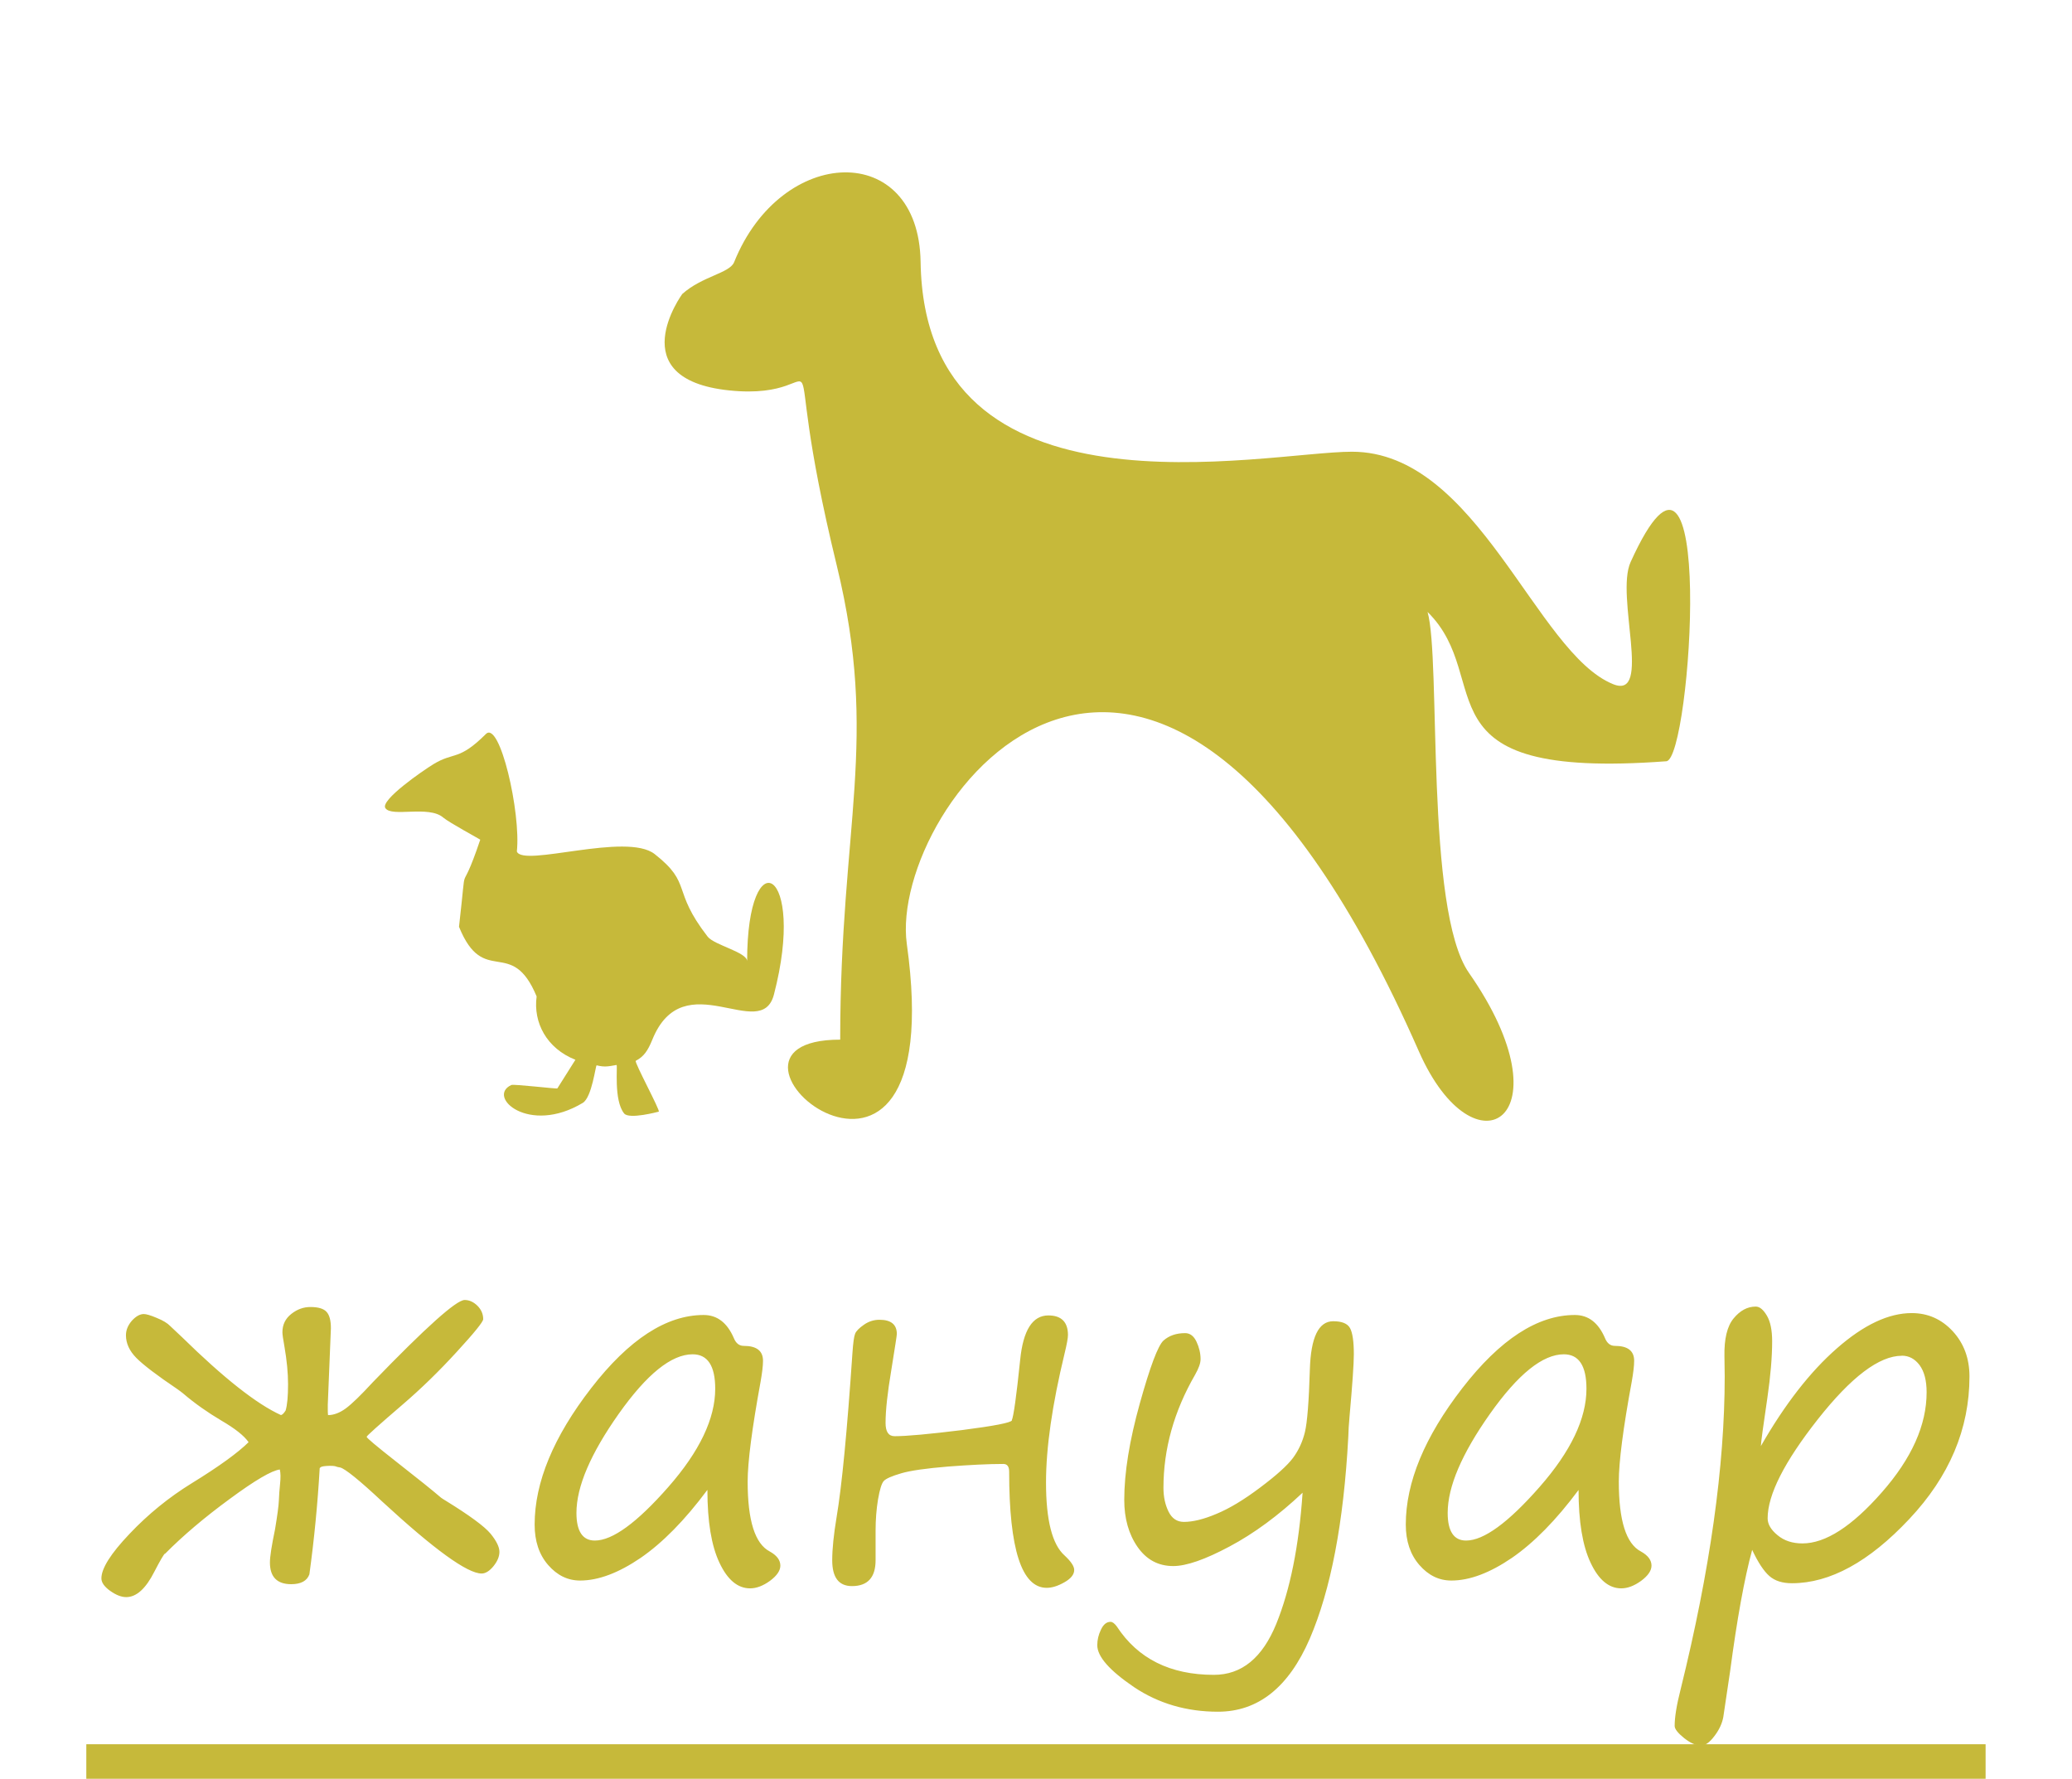
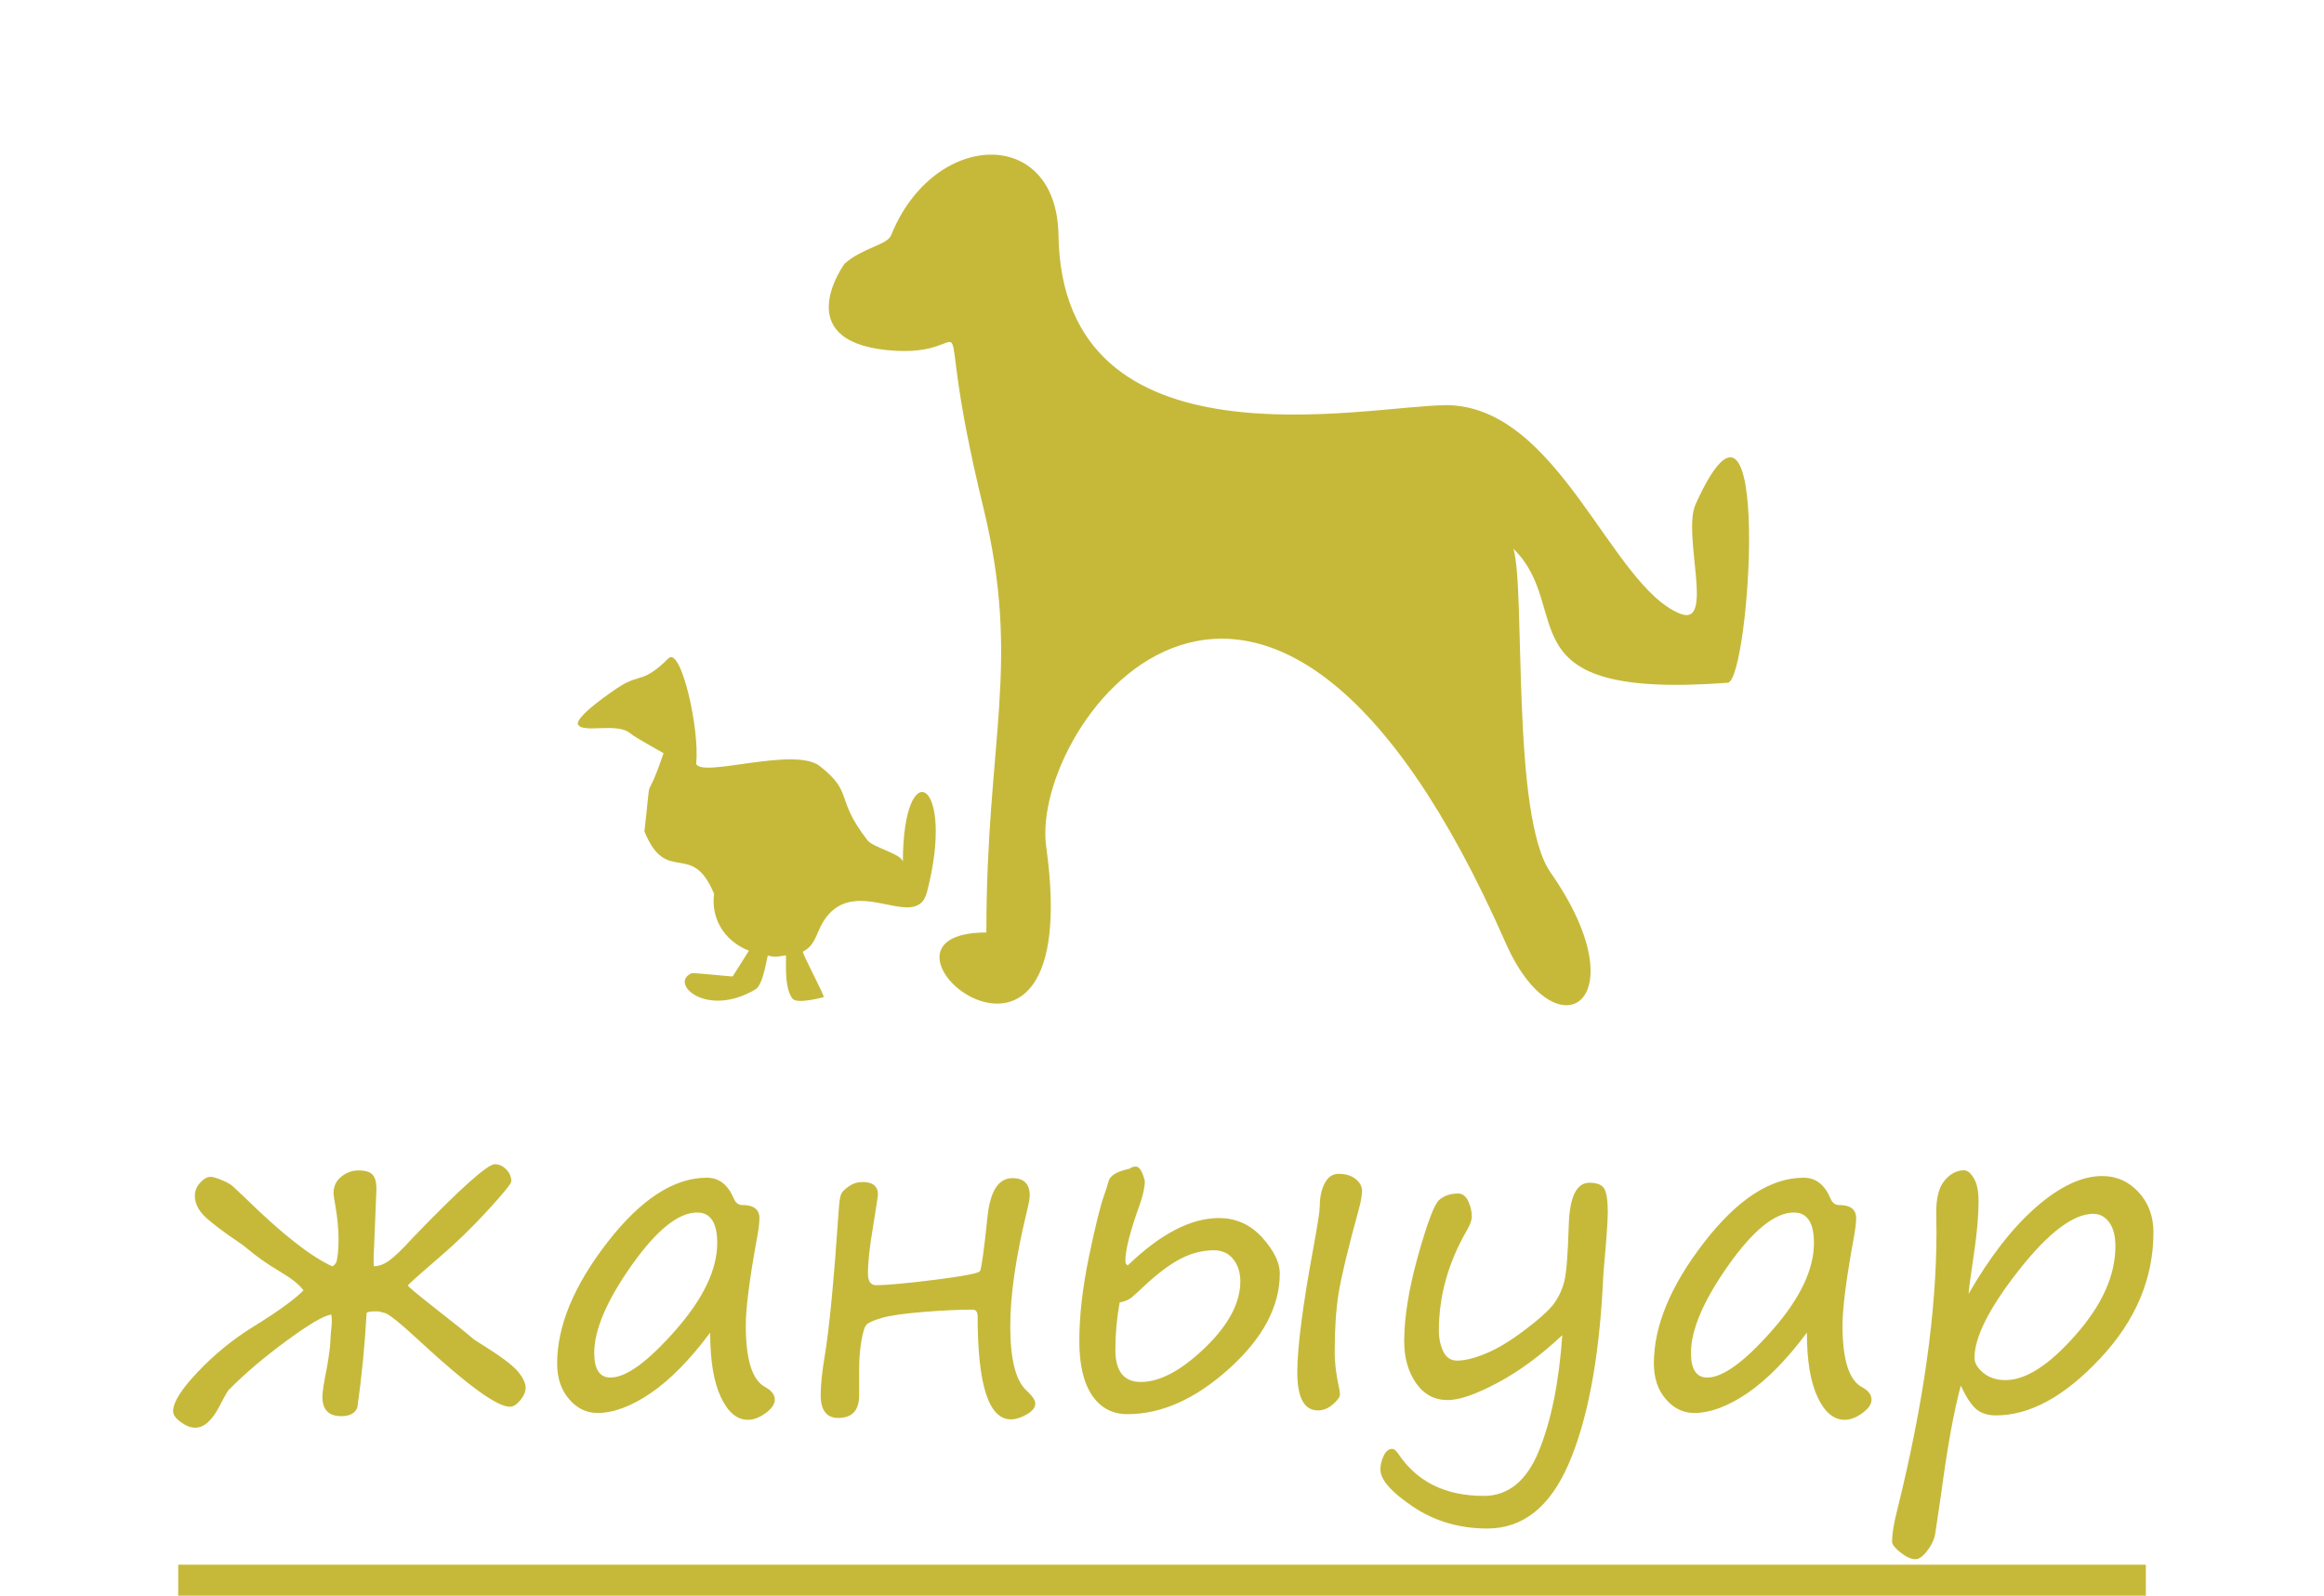
- <svg xmlns="http://www.w3.org/2000/svg" xml:space="preserve" width="12mm" height="10.3mm" version="1.1" style="shape-rendering:geometricPrecision; text-rendering:geometricPrecision; image-rendering:optimizeQuality; fill-rule:evenodd; clip-rule:evenodd" viewBox="0 0 238.89 205.05">
+ <svg xmlns="http://www.w3.org/2000/svg" xml:space="preserve" width="15mm" height="10.3mm" version="1.1" style="shape-rendering:geometricPrecision; text-rendering:geometricPrecision; image-rendering:optimizeQuality; fill-rule:evenodd; clip-rule:evenodd" viewBox="0 0 373.26 256.31">
  <defs>
    <style type="text/css">
   
-     .str0 {stroke:#C6B93A;stroke-width:3.98;stroke-miterlimit:22.926}
+     .str0 {stroke:#C6B93A;stroke-width:4.98;stroke-miterlimit:22.926}
    .fil0 {fill:none}
    .fil1 {fill:#C6B93A}
    .fil2 {fill:#C6B93A;fill-rule:nonzero}
   
  </style>
  </defs>
  <g id="Layer_x0020_1">
-     <g id="_1232606920">
-       <polygon class="fil0" points="-0,0 238.89,0 238.89,203.05 -0,203.05 " />
-       <line class="fil0 str0" x1="9.95" y1="203.05" x2="228.93" y2="203.05" />
+     <g id="_1139115136">
+       <polygon class="fil0" points="-0,0 373.26,0 373.26,253.82 -0,253.82 " />
+       <line class="fil0 str0" x1="28.62" y1="253.82" x2="344.65" y2="253.82" />
      <g>
-         <path class="fil1" d="M155.88 52.07c-10.06,0 -49.27,8.92 -49.74,-21.88 -0.22,-14.04 -16.06,-13.49 -21.5,0.03 -0.52,1.28 -3.68,1.61 -5.98,3.67 0,0 -7.16,9.79 5.39,11.11 13.37,1.41 5.03,-10.2 12.43,20.21 4.91,20.21 0.39,29.74 0.39,54.63 -18.81,0 12.93,26.64 7.68,-11.03 -2.21,-15.91 28.42,-57.19 59.03,12.36 6.48,14.72 17.46,7.69 5.78,-9.03 -5.08,-7.28 -3.2,-36.15 -4.77,-41.6 7.99,7.86 -1.78,19.4 27.53,17.21 2.89,-0.22 5.78,-44.78 -4.12,-22.96 -1.78,3.93 2.53,15.9 -2,14.08 -8.93,-3.58 -15.62,-26.8 -30.13,-26.8z" />
-         <path class="fil1" d="M44.43 93.15c-0.61,-0.92 4.34,-4.33 5.52,-5.05 2.41,-1.48 2.91,-0.34 6.07,-3.49 1.6,-1.6 4.05,9.06 3.57,13.54 0.68,1.86 12.64,-2.26 15.89,0.3 4.4,3.46 1.88,4.07 6.11,9.52 0.77,0.98 4.55,1.79 4.55,2.83 0,-14.21 6.87,-10.68 3.09,3.84 -1.47,5.67 -10.4,-3.71 -14.02,5.2 -0.53,1.3 -0.98,1.95 -1.91,2.44 -0.21,0.11 2.87,5.79 2.65,5.86 -0.07,0.02 -3.42,0.92 -3.99,0.21 -1.24,-1.53 -0.72,-5.61 -0.88,-5.59 -0.88,0.15 -1.34,0.28 -2.29,0.04 -0.12,-0.03 -0.54,3.69 -1.6,4.33 -6.23,3.74 -11.13,-0.72 -8.24,-2.06 0.28,-0.13 5.26,0.47 5.31,0.39l2.08 -3.3c-3.32,-1.31 -4.88,-4.3 -4.47,-7.3 -2.91,-7.01 -6.09,-0.97 -8.95,-8.03 1.03,-8.98 -0.1,-2.49 2.45,-10.04 -0.03,-0.05 -3.61,-1.98 -4.27,-2.55 -1.66,-1.44 -5.96,-0 -6.67,-1.09z" />
+         <path class="fil1" d="M232.18 65.09c-12.57,0 -61.59,11.15 -62.18,-27.35 -0.27,-17.55 -20.07,-16.86 -26.87,0.03 -0.64,1.6 -4.6,2.02 -7.48,4.58 0,0 -8.95,12.24 6.74,13.88 16.71,1.76 6.29,-12.75 15.54,25.27 6.14,25.26 0.49,37.17 0.49,68.28 -23.51,0 16.16,33.3 9.61,-13.79 -2.76,-19.89 35.53,-71.49 73.79,15.45 8.09,18.4 21.82,9.61 7.22,-11.29 -6.35,-9.1 -3.99,-45.19 -5.96,-52 9.98,9.83 -2.22,24.25 34.41,21.52 3.61,-0.27 7.23,-55.97 -5.15,-28.7 -2.22,4.91 3.16,19.87 -2.5,17.6 -11.16,-4.47 -19.53,-33.5 -37.66,-33.5z" />
+         <path class="fil1" d="M92.87 116.44c-0.76,-1.15 5.42,-5.41 6.9,-6.32 3.02,-1.85 3.64,-0.43 7.58,-4.37 2,-2 5.06,11.33 4.46,16.93 0.85,2.32 15.8,-2.83 19.87,0.38 5.5,4.33 2.34,5.08 7.64,11.9 0.96,1.23 5.69,2.23 5.69,3.54 0,-17.76 8.59,-13.35 3.87,4.8 -1.84,7.09 -12.99,-4.64 -17.53,6.5 -0.66,1.62 -1.22,2.44 -2.38,3.05 -0.26,0.14 3.59,7.23 3.31,7.32 -0.08,0.03 -4.27,1.15 -4.98,0.26 -1.55,-1.92 -0.9,-7.02 -1.1,-6.98 -1.1,0.18 -1.67,0.35 -2.86,0.05 -0.15,-0.04 -0.67,4.61 -2,5.41 -7.79,4.67 -13.91,-0.91 -10.3,-2.57 0.35,-0.16 6.58,0.58 6.64,0.49l2.6 -4.12c-4.15,-1.64 -6.1,-5.37 -5.59,-9.13 -3.64,-8.77 -7.61,-1.21 -11.19,-10.04 1.29,-11.23 -0.13,-3.11 3.07,-12.55 -0.03,-0.07 -4.51,-2.48 -5.34,-3.19 -2.08,-1.8 -7.45,-0 -8.34,-1.36z" />
      </g>
-       <path class="fil2" d="M36.86 169.22c-0.24,4.16 -0.64,8.25 -1.19,12.25 -0.27,0.76 -0.98,1.14 -2.1,1.14 -1.63,0 -2.45,-0.84 -2.45,-2.5 0,-0.68 0.2,-1.96 0.59,-3.83 0.27,-1.63 0.42,-2.73 0.44,-3.32 0.02,-0.58 0.07,-1.22 0.14,-1.92 0.07,-0.69 0.07,-1.24 -0.03,-1.65 -0.94,0.12 -2.87,1.25 -5.77,3.39 -2.91,2.13 -5.4,4.24 -7.47,6.33l0 -0.03c-0.13,0.07 -0.54,0.77 -1.22,2.08 -0.99,1.96 -2.07,2.94 -3.25,2.94 -0.56,0 -1.17,-0.24 -1.85,-0.72 -0.67,-0.48 -1.01,-0.96 -1.01,-1.44 0,-1.15 1.08,-2.86 3.24,-5.13 2.15,-2.27 4.54,-4.21 7.15,-5.82 3.19,-1.96 5.37,-3.55 6.58,-4.75 -0.53,-0.76 -1.58,-1.58 -3.14,-2.49 -1.57,-0.93 -3.04,-1.96 -4.39,-3.11 -0.18,-0.15 -0.41,-0.32 -0.66,-0.5 -2.39,-1.61 -3.97,-2.82 -4.76,-3.62 -0.79,-0.8 -1.19,-1.68 -1.19,-2.6 0,-0.62 0.24,-1.17 0.69,-1.69 0.46,-0.5 0.92,-0.76 1.37,-0.76 0.27,0 0.78,0.14 1.5,0.45 0.72,0.29 1.24,0.61 1.55,0.94l1.36 1.28c4.8,4.7 8.59,7.7 11.39,8.97 0.14,0 0.33,-0.17 0.55,-0.52 0.19,-0.64 0.28,-1.64 0.28,-3.03 0,-1.29 -0.14,-2.75 -0.42,-4.36 -0.15,-0.83 -0.23,-1.38 -0.23,-1.63 0,-0.87 0.34,-1.57 1.02,-2.11 0.68,-0.54 1.41,-0.8 2.21,-0.8 0.91,0 1.53,0.19 1.86,0.56 0.34,0.37 0.5,1 0.5,1.89l-0.36 8.82 0 0.56c0,0.25 0.01,0.47 0.03,0.63 0.64,0 1.33,-0.25 2.03,-0.76 0.7,-0.51 1.75,-1.53 3.14,-3.04 6.1,-6.31 9.62,-9.47 10.58,-9.47 0.54,0 1.03,0.23 1.47,0.66 0.45,0.45 0.67,0.97 0.67,1.55 0,0.3 -1.02,1.56 -3.04,3.76 -2.03,2.22 -4.11,4.25 -6.27,6.1 -2.76,2.37 -4.13,3.6 -4.13,3.7 0,0.13 1.15,1.09 3.44,2.89 2.48,1.94 4.2,3.32 5.14,4.13 0.13,0.09 0.31,0.22 0.56,0.36 2.74,1.69 4.45,2.95 5.14,3.78 0.68,0.83 1.03,1.54 1.03,2.1 0,0.54 -0.23,1.09 -0.69,1.66 -0.46,0.56 -0.92,0.84 -1.36,0.84 -1.65,0 -5.47,-2.77 -11.47,-8.3 -2.66,-2.49 -4.28,-3.78 -4.83,-3.92 -0.25,-0.04 -0.43,-0.08 -0.56,-0.14 -0.19,-0.05 -0.52,-0.07 -1,-0.04 -0.48,0.03 -0.74,0.1 -0.78,0.24zm44.69 2.53c-2.59,3.48 -5.16,6.09 -7.69,7.83 -2.54,1.73 -4.87,2.61 -6.98,2.61 -1.42,0 -2.65,-0.6 -3.69,-1.8 -1.04,-1.2 -1.55,-2.75 -1.55,-4.65 0,-4.87 2.17,-10.11 6.52,-15.73 4.35,-5.62 8.67,-8.43 12.97,-8.43 1.55,0 2.71,0.88 3.48,2.67 0.24,0.59 0.62,0.89 1.14,0.89 1.48,0 2.22,0.57 2.22,1.72 0,0.58 -0.1,1.37 -0.27,2.36 -1,5.46 -1.5,9.32 -1.5,11.56 0,4.49 0.84,7.17 2.55,8.06 0.81,0.45 1.22,0.99 1.22,1.63 0,0.58 -0.4,1.16 -1.19,1.75 -0.8,0.58 -1.56,0.87 -2.3,0.87 -1.43,0 -2.61,-0.99 -3.53,-2.95 -0.93,-1.96 -1.39,-4.76 -1.39,-8.38zm-1.69 -15.64c-2.45,0 -5.29,2.29 -8.53,6.87 -3.24,4.59 -4.87,8.39 -4.87,11.41 0,2.12 0.71,3.19 2.12,3.19 2.04,0 4.86,-2.06 8.47,-6.17 3.61,-4.11 5.41,-7.89 5.41,-11.33 0,-2.64 -0.87,-3.97 -2.61,-3.97zm36.79 7.61c0.2,-0.39 0.53,-2.71 0.97,-6.97 0.34,-3.41 1.42,-5.12 3.25,-5.12 1.5,0 2.26,0.76 2.26,2.26 0,0.35 -0.13,1.06 -0.39,2.13 -1.43,5.91 -2.14,10.86 -2.14,14.87 0,4.33 0.71,7.14 2.14,8.41 0.74,0.69 1.11,1.24 1.11,1.67 0,0.52 -0.38,1 -1.13,1.42 -0.75,0.43 -1.43,0.64 -2.04,0.64 -2.89,0 -4.33,-4.47 -4.33,-13.39 0,-0.6 -0.23,-0.89 -0.67,-0.89 -1.74,0 -3.87,0.11 -6.38,0.3 -2.52,0.21 -4.32,0.46 -5.4,0.78 -1.09,0.32 -1.75,0.61 -2,0.88 -0.25,0.26 -0.47,0.98 -0.67,2.13 -0.19,1.15 -0.28,2.36 -0.28,3.6l0 3.41c0,1.98 -0.91,2.98 -2.72,2.98 -1.53,0 -2.28,-1 -2.28,-2.98 0,-1.3 0.17,-2.95 0.5,-4.94 0.62,-3.67 1.22,-9.98 1.83,-18.94 0.08,-1.17 0.18,-1.92 0.31,-2.23 0.12,-0.31 0.47,-0.66 1.02,-1.04 0.54,-0.38 1.14,-0.57 1.79,-0.57 1.33,0 2,0.55 2,1.64 0,0.17 -0.22,1.55 -0.64,4.17 -0.44,2.61 -0.66,4.64 -0.66,6.08 0,1.03 0.35,1.53 1.05,1.53 1.41,0 3.98,-0.24 7.73,-0.7 3.73,-0.48 5.67,-0.85 5.8,-1.13zm33.55 8.33c-2.81,2.65 -5.63,4.72 -8.45,6.22 -2.81,1.5 -4.97,2.25 -6.48,2.25 -1.72,0 -3.09,-0.73 -4.12,-2.21 -1.02,-1.47 -1.53,-3.28 -1.53,-5.42 0,-3.13 0.6,-6.83 1.79,-11.1 1.19,-4.27 2.1,-6.68 2.73,-7.26 0.64,-0.57 1.47,-0.86 2.5,-0.86 0.56,0 1,0.33 1.31,0.99 0.31,0.66 0.47,1.33 0.47,2.02 0,0.46 -0.22,1.06 -0.64,1.8 -2.43,4.21 -3.64,8.55 -3.64,13.03 0,1.04 0.2,1.95 0.59,2.74 0.39,0.79 0.98,1.18 1.77,1.18 1.02,0 2.28,-0.3 3.76,-0.93 1.5,-0.62 3.17,-1.63 5.04,-3.04 1.87,-1.4 3.13,-2.54 3.78,-3.41 0.64,-0.87 1.1,-1.86 1.37,-2.97 0.27,-1.12 0.46,-3.53 0.57,-7.22 0.11,-3.71 1.01,-5.56 2.69,-5.56 1,0 1.65,0.26 1.94,0.79 0.29,0.53 0.44,1.53 0.44,3.02 0,1.11 -0.17,3.52 -0.5,7.22 -0.08,0.84 -0.12,1.6 -0.14,2.31 -0.53,9.89 -2.02,17.63 -4.44,23.25 -2.43,5.61 -5.95,8.42 -10.59,8.42 -3.62,0 -6.86,-0.95 -9.68,-2.84 -2.81,-1.91 -4.23,-3.51 -4.23,-4.83 0,-0.61 0.14,-1.21 0.43,-1.8 0.28,-0.6 0.65,-0.89 1.1,-0.89 0.22,0 0.46,0.18 0.72,0.53 2.43,3.72 6.16,5.58 11.2,5.58 3.2,0 5.59,-1.96 7.19,-5.88 1.59,-3.92 2.61,-8.95 3.03,-15.09zm31.8 -0.3c-2.59,3.48 -5.16,6.09 -7.69,7.83 -2.54,1.73 -4.86,2.61 -6.98,2.61 -1.42,0 -2.65,-0.6 -3.69,-1.8 -1.04,-1.2 -1.56,-2.75 -1.56,-4.65 0,-4.87 2.17,-10.11 6.52,-15.73 4.35,-5.62 8.68,-8.43 12.97,-8.43 1.56,0 2.71,0.88 3.48,2.67 0.24,0.59 0.62,0.89 1.14,0.89 1.48,0 2.22,0.57 2.22,1.72 0,0.58 -0.1,1.37 -0.27,2.36 -1.01,5.46 -1.5,9.32 -1.5,11.56 0,4.49 0.84,7.17 2.55,8.06 0.81,0.45 1.22,0.99 1.22,1.63 0,0.58 -0.4,1.16 -1.19,1.75 -0.8,0.58 -1.56,0.87 -2.3,0.87 -1.43,0 -2.61,-0.99 -3.53,-2.95 -0.93,-1.96 -1.39,-4.76 -1.39,-8.38zm-1.69 -15.64c-2.45,0 -5.29,2.29 -8.53,6.87 -3.24,4.59 -4.87,8.39 -4.87,11.41 0,2.12 0.71,3.19 2.12,3.19 2.04,0 4.86,-2.06 8.47,-6.17 3.61,-4.11 5.41,-7.89 5.41,-11.33 0,-2.64 -0.87,-3.97 -2.61,-3.97zm21.71 22.53c-0.91,3.34 -1.75,8.01 -2.55,14.03l-0.78 5.24c-0.13,0.74 -0.47,1.48 -1.03,2.21 -0.55,0.73 -1.06,1.1 -1.53,1.1 -0.58,0 -1.22,-0.29 -1.96,-0.87 -0.73,-0.59 -1.09,-1.05 -1.09,-1.4 0,-1.03 0.23,-2.43 0.69,-4.23 3.38,-13.68 5.08,-25.7 5.08,-36.05l-0.03 -2.33c-0.04,-2 0.31,-3.46 1.05,-4.36 0.75,-0.91 1.59,-1.37 2.56,-1.37 0.45,0 0.87,0.35 1.28,1.04 0.41,0.69 0.61,1.68 0.61,2.96 0,1.79 -0.18,3.97 -0.55,6.52 -0.48,3.22 -0.73,5.08 -0.75,5.56 2.76,-4.81 5.68,-8.57 8.77,-11.27 3.09,-2.71 5.96,-4.06 8.62,-4.06 1.87,0 3.44,0.7 4.73,2.09 1.29,1.4 1.93,3.14 1.93,5.22 0,6.03 -2.31,11.52 -6.95,16.44 -4.63,4.93 -9.14,7.39 -13.52,7.39 -1.1,0 -1.96,-0.27 -2.6,-0.83 -0.64,-0.56 -1.31,-1.57 -1.99,-3.03zm17.25 -22.36c-2.61,0 -5.84,2.45 -9.69,7.33 -3.85,4.89 -5.78,8.69 -5.78,11.41 0,0.67 0.38,1.32 1.14,1.94 0.76,0.64 1.72,0.95 2.88,0.95 2.65,0 5.7,-1.96 9.14,-5.88 3.45,-3.92 5.17,-7.76 5.17,-11.54 0,-1.36 -0.27,-2.39 -0.81,-3.13 -0.55,-0.73 -1.23,-1.09 -2.05,-1.09z" />
+       <path class="fil2" d="M58.88 210.94c-0.29,5.14 -0.78,10.18 -1.48,15.12 -0.34,0.94 -1.2,1.41 -2.6,1.41 -2.01,0 -3.02,-1.03 -3.02,-3.09 0,-0.84 0.25,-2.42 0.73,-4.73 0.34,-2.01 0.52,-3.37 0.54,-4.1 0.02,-0.71 0.08,-1.51 0.18,-2.36 0.09,-0.85 0.08,-1.53 -0.03,-2.04 -1.16,0.15 -3.55,1.55 -7.13,4.18 -3.59,2.63 -6.67,5.23 -9.22,7.82l0 -0.03c-0.16,0.09 -0.67,0.95 -1.51,2.58 -1.22,2.42 -2.55,3.63 -4.01,3.63 -0.69,0 -1.45,-0.29 -2.28,-0.89 -0.83,-0.6 -1.25,-1.18 -1.25,-1.78 0,-1.42 1.33,-3.53 4,-6.33 2.66,-2.8 5.61,-5.2 8.82,-7.19 3.93,-2.42 6.64,-4.38 8.12,-5.87 -0.66,-0.94 -1.96,-1.95 -3.87,-3.08 -1.94,-1.15 -3.75,-2.42 -5.42,-3.84 -0.22,-0.19 -0.5,-0.4 -0.82,-0.62 -2.95,-1.99 -4.9,-3.48 -5.88,-4.47 -0.97,-1 -1.46,-2.07 -1.46,-3.21 0,-0.76 0.29,-1.45 0.86,-2.08 0.57,-0.62 1.13,-0.94 1.68,-0.94 0.34,0 0.96,0.17 1.85,0.55 0.89,0.36 1.53,0.75 1.92,1.16l1.68 1.58c5.92,5.81 10.61,9.51 14.06,11.07 0.18,0 0.41,-0.21 0.68,-0.64 0.23,-0.78 0.35,-2.02 0.35,-3.75 0,-1.59 -0.17,-3.39 -0.52,-5.38 -0.19,-1.02 -0.28,-1.7 -0.28,-2.01 0,-1.08 0.42,-1.94 1.25,-2.61 0.84,-0.67 1.74,-1 2.73,-1 1.12,0 1.89,0.23 2.29,0.69 0.42,0.46 0.62,1.23 0.62,2.33l-0.45 10.9 0 0.69c0,0.32 0.01,0.58 0.03,0.78 0.8,0 1.64,-0.3 2.51,-0.94 0.87,-0.63 2.16,-1.88 3.87,-3.76 7.52,-7.8 11.88,-11.69 13.06,-11.69 0.67,0 1.28,0.28 1.81,0.82 0.55,0.55 0.83,1.19 0.83,1.92 0,0.37 -1.25,1.92 -3.76,4.65 -2.51,2.74 -5.08,5.24 -7.74,7.52 -3.41,2.93 -5.1,4.45 -5.1,4.57 0,0.16 1.42,1.35 4.25,3.57 3.07,2.4 5.19,4.1 6.35,5.1 0.16,0.12 0.39,0.27 0.69,0.45 3.38,2.08 5.49,3.64 6.35,4.67 0.84,1.03 1.26,1.9 1.26,2.6 0,0.67 -0.28,1.35 -0.86,2.05 -0.57,0.69 -1.13,1.04 -1.68,1.04 -2.04,0 -6.75,-3.42 -14.16,-10.25 -3.29,-3.07 -5.28,-4.67 -5.96,-4.83 -0.3,-0.05 -0.53,-0.11 -0.69,-0.18 -0.23,-0.06 -0.64,-0.08 -1.24,-0.05 -0.58,0.04 -0.91,0.13 -0.96,0.29zm55.17 3.13c-3.2,4.29 -6.37,7.52 -9.49,9.67 -3.14,2.14 -6,3.22 -8.61,3.22 -1.76,0 -3.28,-0.74 -4.55,-2.22 -1.29,-1.49 -1.92,-3.39 -1.92,-5.74 0,-6 2.68,-12.48 8.05,-19.42 5.37,-6.94 10.71,-10.41 16.01,-10.41 1.92,0 3.35,1.09 4.29,3.29 0.29,0.73 0.76,1.1 1.4,1.1 1.83,0 2.74,0.7 2.74,2.12 0,0.71 -0.12,1.69 -0.34,2.92 -1.24,6.74 -1.85,11.5 -1.85,14.27 0,5.54 1.04,8.85 3.15,9.95 1.01,0.55 1.51,1.22 1.51,2.01 0,0.71 -0.49,1.43 -1.47,2.15 -0.98,0.71 -1.93,1.08 -2.84,1.08 -1.77,0 -3.22,-1.22 -4.35,-3.64 -1.15,-2.42 -1.72,-5.88 -1.72,-10.35zm-2.08 -19.31c-3.02,0 -6.53,2.83 -10.53,8.49 -4,5.67 -6,10.36 -6,14.08 0,2.62 0.88,3.94 2.61,3.94 2.52,0 6,-2.54 10.46,-7.62 4.46,-5.07 6.68,-9.74 6.68,-13.99 0,-3.27 -1.08,-4.9 -3.22,-4.9zm45.43 9.4c0.24,-0.48 0.65,-3.35 1.19,-8.6 0.42,-4.22 1.76,-6.32 4.02,-6.32 1.85,0 2.78,0.94 2.78,2.78 0,0.43 -0.16,1.31 -0.48,2.64 -1.77,7.29 -2.65,13.41 -2.65,18.35 0,5.35 0.88,8.81 2.65,10.38 0.91,0.85 1.37,1.53 1.37,2.06 0,0.64 -0.47,1.23 -1.39,1.75 -0.93,0.53 -1.77,0.79 -2.52,0.79 -3.57,0 -5.35,-5.51 -5.35,-16.53 0,-0.74 -0.28,-1.1 -0.83,-1.1 -2.14,0 -4.78,0.13 -7.88,0.37 -3.11,0.26 -5.34,0.57 -6.67,0.96 -1.35,0.4 -2.16,0.75 -2.47,1.09 -0.32,0.33 -0.58,1.21 -0.83,2.64 -0.23,1.43 -0.35,2.91 -0.35,4.45l0 4.22c0,2.45 -1.12,3.67 -3.36,3.67 -1.88,0 -2.82,-1.23 -2.82,-3.67 0,-1.61 0.21,-3.64 0.62,-6.1 0.76,-4.53 1.51,-12.33 2.26,-23.39 0.09,-1.45 0.22,-2.36 0.39,-2.75 0.15,-0.39 0.57,-0.82 1.25,-1.29 0.67,-0.47 1.4,-0.7 2.21,-0.7 1.64,0 2.47,0.68 2.47,2.03 0,0.21 -0.27,1.92 -0.79,5.15 -0.55,3.22 -0.82,5.72 -0.82,7.5 0,1.26 0.43,1.89 1.3,1.89 1.74,0 4.92,-0.29 9.54,-0.87 4.61,-0.59 7,-1.06 7.16,-1.39zm24.03 -16.46c0.31,-0.21 0.63,-0.32 1,-0.32 0.57,0 1.05,0.77 1.44,2.3 0,0.98 -0.26,2.22 -0.79,3.74 -1.56,4.32 -2.33,7.34 -2.33,9.05 0,0.46 0.13,0.71 0.41,0.76 5.26,-5.06 10.13,-7.58 14.61,-7.58 2.76,0 5.09,1.06 6.97,3.14 1.87,2.1 2.81,4.01 2.81,5.75 0,5.3 -2.7,10.39 -8.11,15.28 -5.41,4.88 -10.85,7.33 -16.34,7.33 -2.45,0 -4.35,-1.02 -5.71,-3.03 -1.36,-2.03 -2.04,-4.93 -2.04,-8.7 0,-4.1 0.52,-8.61 1.55,-13.58 1.03,-4.96 1.85,-8.28 2.47,-9.95 0.25,-0.71 0.48,-1.43 0.68,-2.16 0.23,-0.91 1.37,-1.58 3.39,-2.01zm-1.6 21.5c-0.46,2.53 -0.69,5.07 -0.69,7.61 0,3.45 1.36,5.17 4.09,5.17 3.06,0 6.48,-1.83 10.29,-5.48 3.79,-3.66 5.69,-7.22 5.69,-10.67 0,-1.42 -0.37,-2.6 -1.13,-3.56 -0.75,-0.96 -1.79,-1.44 -3.11,-1.44 -1.81,0 -3.59,0.45 -5.34,1.35 -1.74,0.91 -3.7,2.36 -5.84,4.38 -0.83,0.77 -1.49,1.38 -1.98,1.8 -0.49,0.42 -1.15,0.7 -1.97,0.84zm34.53 7.88c0,1.74 0.23,3.7 0.71,5.86 0.09,0.42 0.14,0.76 0.14,1.03 0,0.41 -0.38,0.95 -1.13,1.61 -0.75,0.64 -1.55,0.97 -2.4,0.97 -2.21,0 -3.32,-2.04 -3.32,-6.11 0,-4.04 0.88,-10.83 2.65,-20.37 0.63,-3.48 0.96,-5.57 0.96,-6.31 0,-1.44 0.26,-2.67 0.79,-3.69 0.53,-1.02 1.27,-1.52 2.23,-1.52 1.16,0 2.08,0.28 2.75,0.84 0.68,0.56 1.02,1.18 1.02,1.86 0,0.69 -0.16,1.64 -0.48,2.84 -1.79,6.52 -2.88,11.09 -3.29,13.68 -0.42,2.61 -0.62,5.71 -0.62,9.29zm36.59 -2.64c-3.48,3.27 -6.95,5.83 -10.43,7.68 -3.48,1.85 -6.13,2.77 -8,2.77 -2.12,0 -3.81,-0.9 -5.09,-2.73 -1.26,-1.81 -1.9,-4.05 -1.9,-6.7 0,-3.86 0.74,-8.44 2.21,-13.71 1.48,-5.27 2.6,-8.25 3.37,-8.97 0.78,-0.7 1.81,-1.07 3.09,-1.07 0.69,0 1.23,0.41 1.61,1.22 0.39,0.82 0.58,1.64 0.58,2.49 0,0.57 -0.27,1.31 -0.8,2.22 -3,5.2 -4.49,10.56 -4.49,16.08 0,1.29 0.25,2.41 0.72,3.38 0.48,0.97 1.21,1.45 2.19,1.45 1.26,0 2.81,-0.38 4.65,-1.15 1.85,-0.76 3.92,-2.01 6.23,-3.76 2.3,-1.73 3.86,-3.14 4.67,-4.22 0.79,-1.07 1.36,-2.29 1.7,-3.66 0.33,-1.38 0.56,-4.35 0.7,-8.92 0.13,-4.58 1.24,-6.86 3.32,-6.86 1.23,0 2.04,0.33 2.4,0.97 0.36,0.65 0.55,1.9 0.55,3.72 0,1.37 -0.21,4.34 -0.62,8.92 -0.09,1.03 -0.15,1.98 -0.18,2.84 -0.65,12.21 -2.49,21.77 -5.48,28.7 -3,6.93 -7.35,10.39 -13.07,10.39 -4.47,0 -8.46,-1.17 -11.95,-3.51 -3.48,-2.35 -5.22,-4.33 -5.22,-5.96 0,-0.75 0.17,-1.5 0.53,-2.22 0.35,-0.74 0.81,-1.1 1.36,-1.1 0.27,0 0.57,0.22 0.89,0.65 3,4.59 7.6,6.9 13.82,6.9 3.94,0 6.91,-2.42 8.87,-7.26 1.97,-4.83 3.22,-11.05 3.75,-18.64zm39.25 -0.37c-3.2,4.29 -6.37,7.52 -9.49,9.67 -3.14,2.14 -6,3.22 -8.61,3.22 -1.76,0 -3.28,-0.74 -4.55,-2.22 -1.29,-1.49 -1.92,-3.39 -1.92,-5.74 0,-6 2.68,-12.48 8.05,-19.42 5.37,-6.94 10.71,-10.41 16.01,-10.41 1.92,0 3.35,1.09 4.29,3.29 0.29,0.73 0.76,1.1 1.4,1.1 1.83,0 2.74,0.7 2.74,2.12 0,0.71 -0.12,1.69 -0.34,2.92 -1.24,6.74 -1.85,11.5 -1.85,14.27 0,5.54 1.04,8.85 3.15,9.95 1.01,0.55 1.51,1.22 1.51,2.01 0,0.71 -0.49,1.43 -1.47,2.15 -0.98,0.71 -1.93,1.08 -2.84,1.08 -1.77,0 -3.22,-1.22 -4.35,-3.64 -1.15,-2.42 -1.72,-5.88 -1.72,-10.35zm-2.08 -19.31c-3.02,0 -6.53,2.83 -10.53,8.49 -4,5.67 -6,10.36 -6,14.08 0,2.62 0.88,3.94 2.61,3.94 2.52,0 6,-2.54 10.46,-7.62 4.46,-5.07 6.68,-9.74 6.68,-13.99 0,-3.27 -1.08,-4.9 -3.22,-4.9zm26.81 27.81c-1.12,4.12 -2.16,9.89 -3.15,17.32l-0.96 6.47c-0.16,0.91 -0.58,1.83 -1.28,2.73 -0.68,0.9 -1.31,1.36 -1.88,1.36 -0.71,0 -1.51,-0.36 -2.42,-1.08 -0.9,-0.72 -1.35,-1.3 -1.35,-1.73 0,-1.26 0.28,-3 0.86,-5.22 4.18,-16.89 6.27,-31.73 6.27,-44.5l-0.03 -2.88c-0.05,-2.47 0.39,-4.27 1.3,-5.38 0.93,-1.12 1.97,-1.68 3.16,-1.68 0.55,0 1.08,0.43 1.58,1.29 0.5,0.85 0.75,2.07 0.75,3.65 0,2.21 -0.22,4.9 -0.68,8.05 -0.6,3.98 -0.9,6.27 -0.92,6.86 3.4,-5.93 7.01,-10.58 10.82,-13.92 3.82,-3.33 7.36,-5.01 10.64,-5.01 2.31,0 4.25,0.87 5.84,2.59 1.59,1.73 2.39,3.87 2.39,6.44 0,7.44 -2.86,14.22 -8.58,20.3 -5.71,6.09 -11.28,9.12 -16.69,9.12 -1.36,0 -2.42,-0.34 -3.21,-1.02 -0.8,-0.69 -1.61,-1.94 -2.46,-3.75zm21.29 -27.6c-3.22,0 -7.21,3.02 -11.96,9.05 -4.75,6.04 -7.13,10.74 -7.13,14.09 0,0.83 0.47,1.62 1.41,2.4 0.94,0.78 2.12,1.17 3.56,1.17 3.28,0 7.03,-2.42 11.28,-7.26 4.26,-4.83 6.38,-9.58 6.38,-14.24 0,-1.67 -0.34,-2.95 -1.01,-3.86 -0.68,-0.9 -1.52,-1.34 -2.53,-1.34z" />
    </g>
  </g>
</svg>
